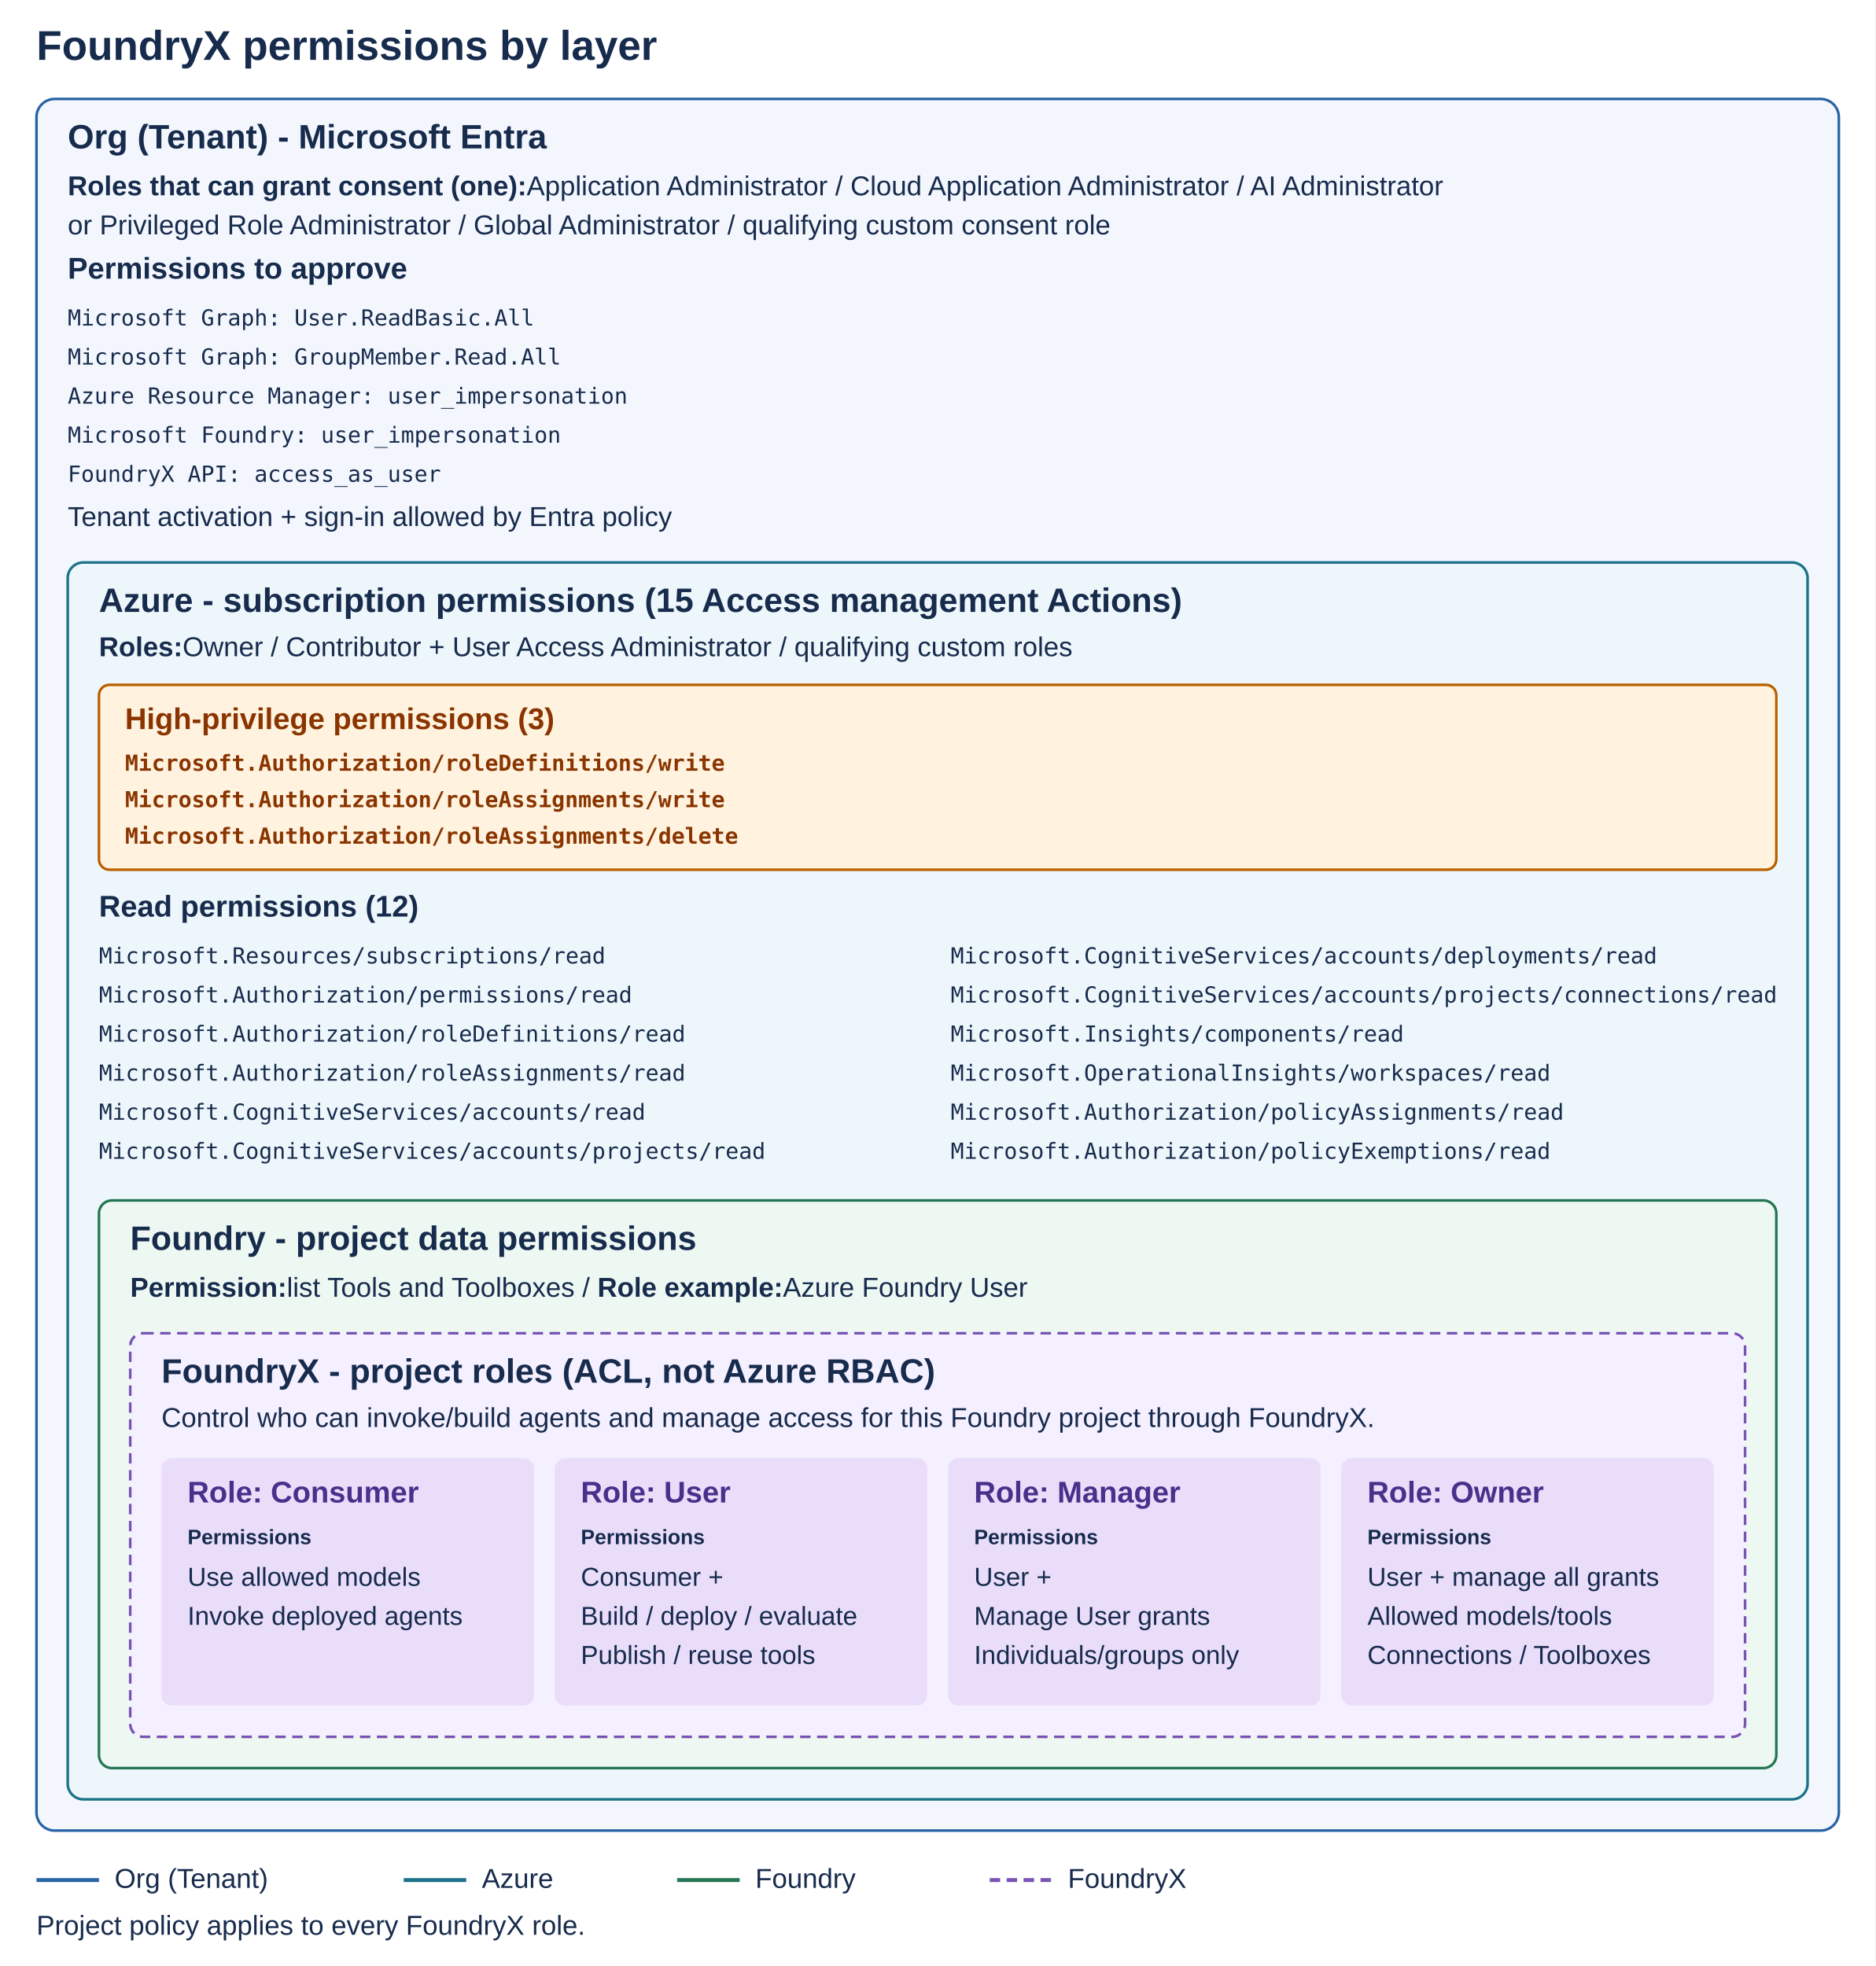
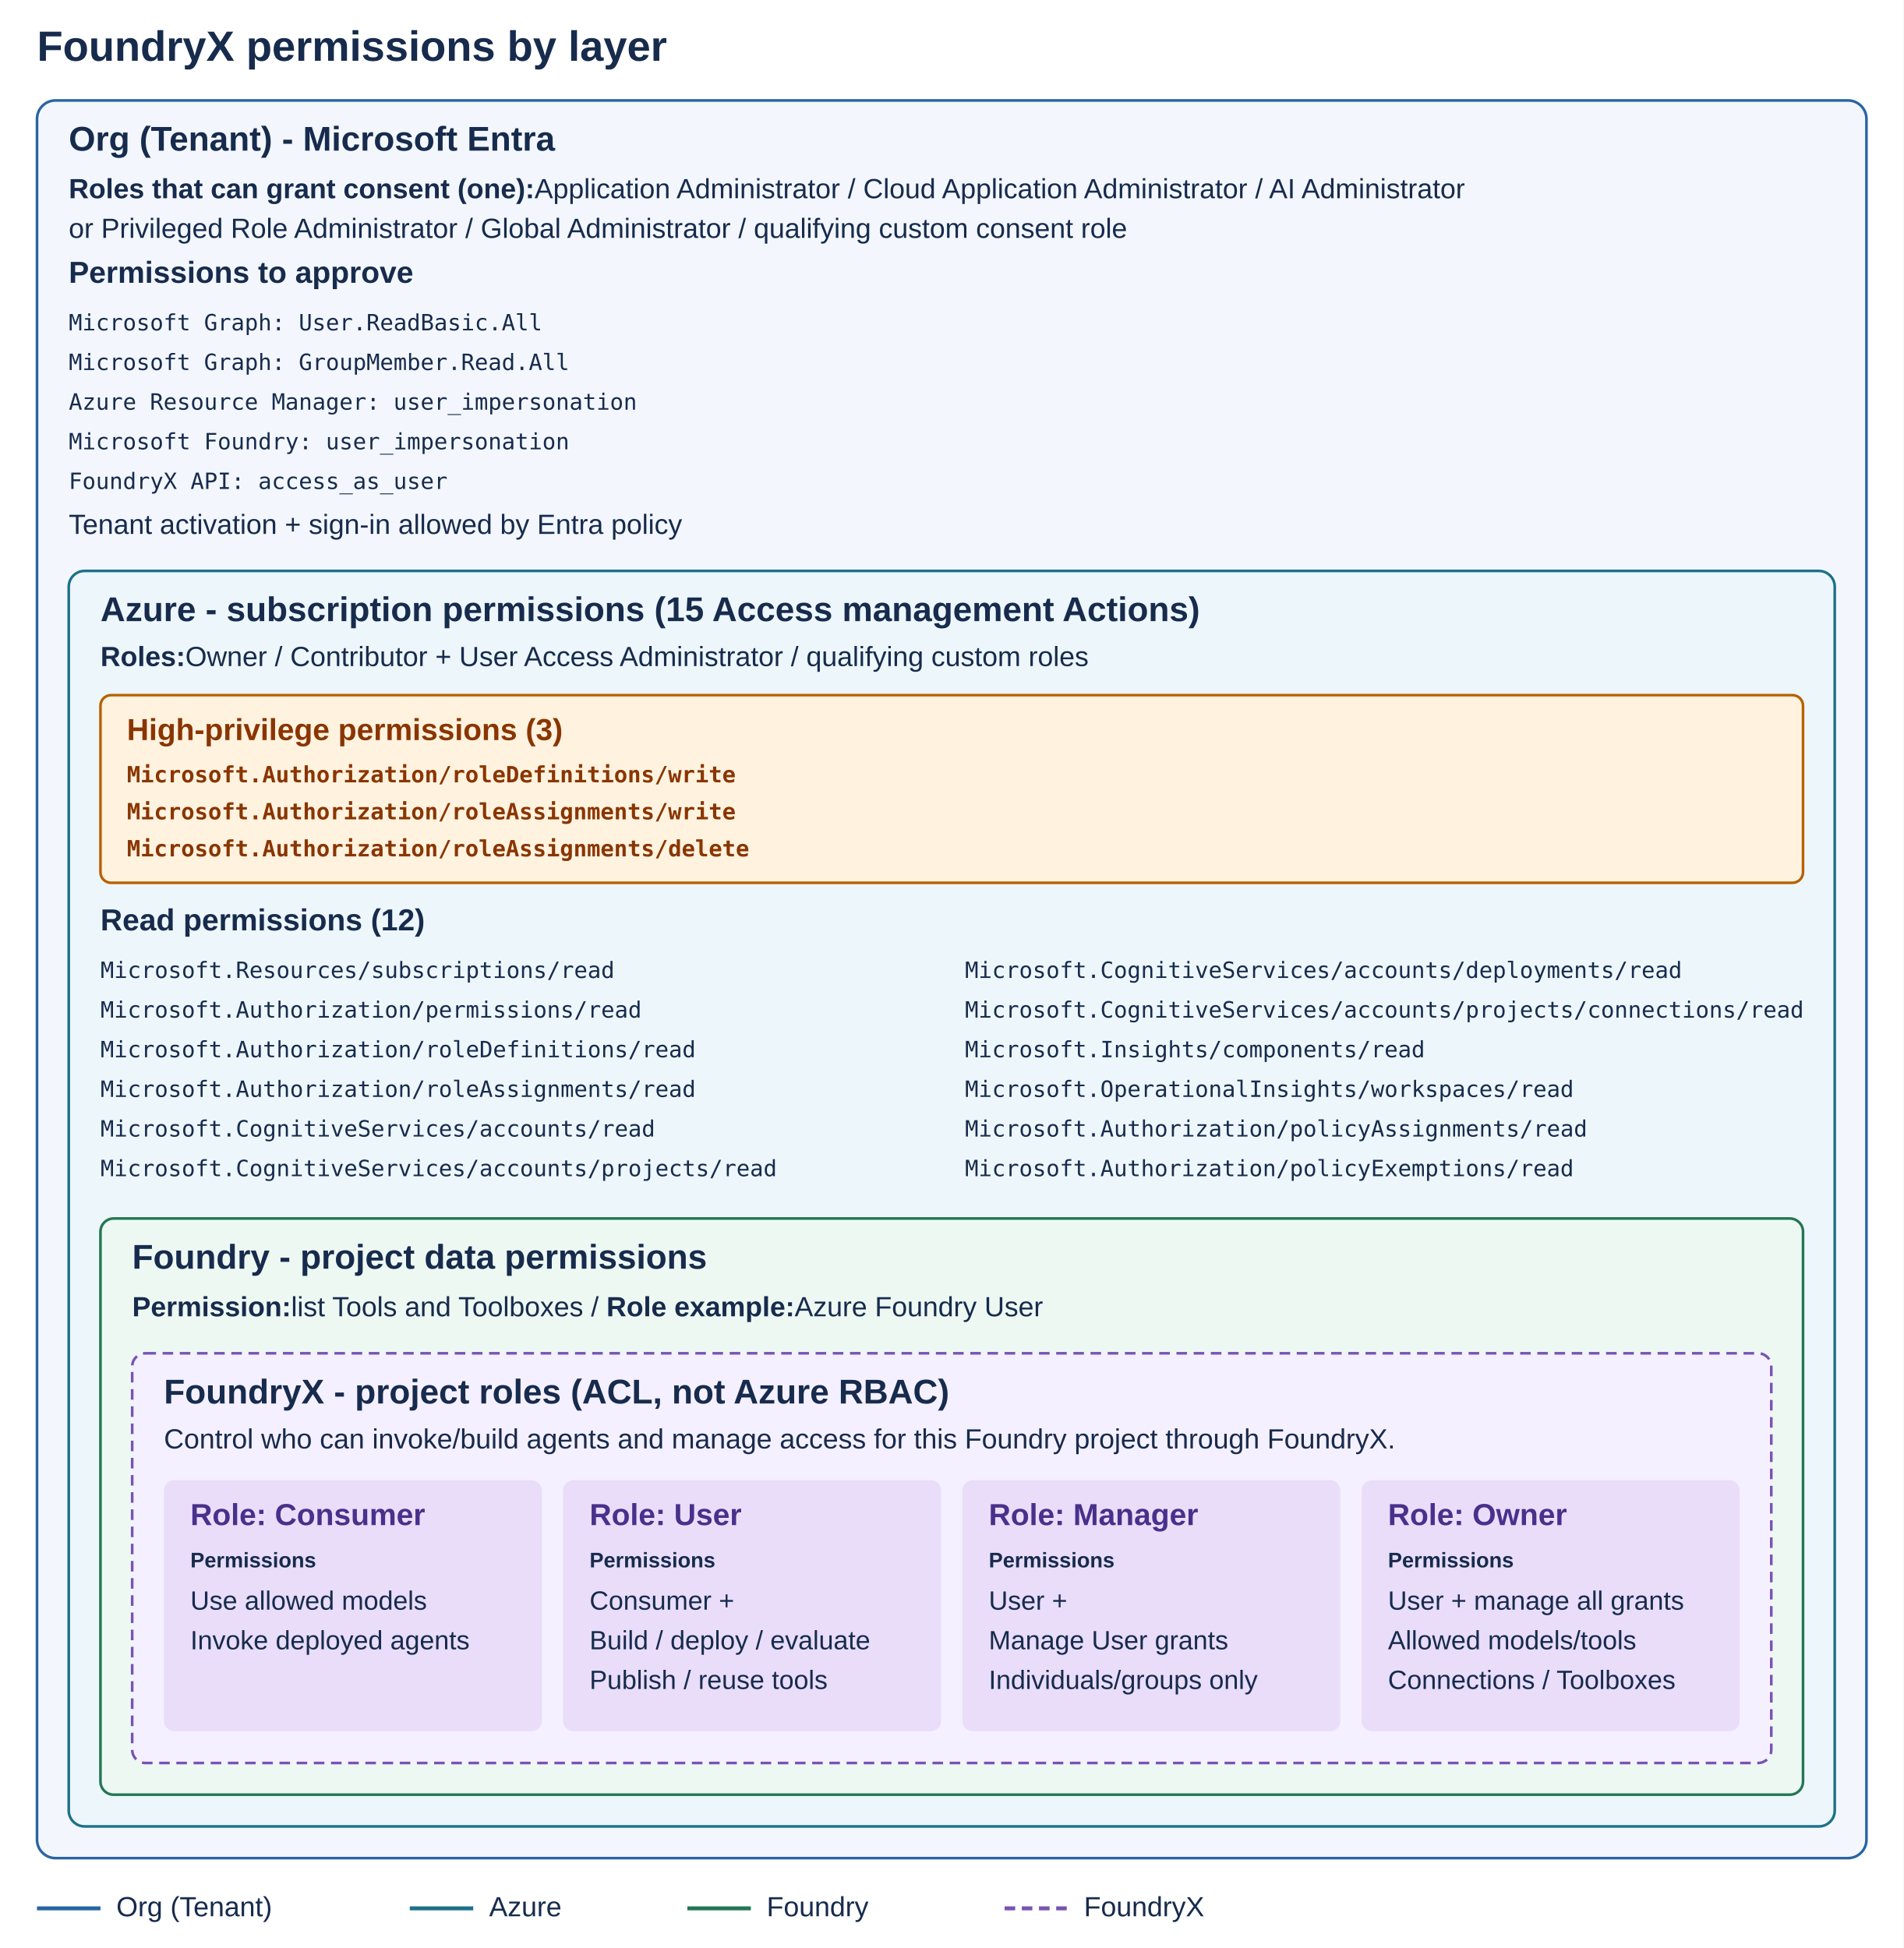
- <svg xmlns="http://www.w3.org/2000/svg" width="1440" height="1510" viewBox="0 0 1440 1510" role="img" aria-labelledby="title description">
+ <svg xmlns="http://www.w3.org/2000/svg" width="1440" height="1474" viewBox="0 0 1440 1474" role="img" aria-labelledby="title description">
  <style>
    text { font-family: "Segoe UI", Arial, sans-serif; fill: #172b4d; }
    .title { font-size: 32px; font-weight: 700; }
    .heading { font-size: 26px; font-weight: 700; }
    .body { font-size: 21px; }
    .action { font-family: Consolas, monospace; font-size: 17px; }
    .privileged { fill: #8a3500; font-weight: 700; }
    .group-label { font-size: 23px; font-weight: 700; }
    .role { font-size: 23px; font-weight: 700; fill: #49308b; }
    .capability { font-size: 20px; }
    .permission-label { font-size: 16px; font-weight: 700; }
  </style>
-   <rect width="1440" height="1510" fill="#ffffff" />
+   <rect width="1440" height="1474" fill="#ffffff" />
  <text x="28" y="46" class="title">FoundryX permissions by layer</text>
  <rect x="28" y="76" width="1384" height="1330" rx="14" fill="#f3f7fd" stroke="#2864a5" stroke-width="2" />
  <text x="52" y="114" class="heading">Org (Tenant) - Microsoft Entra</text>
  <text x="52" y="150" class="body">
    <tspan font-weight="700">Roles that can grant consent (one): </tspan>Application Administrator / Cloud Application Administrator / AI Administrator</text>
  <text x="52" y="180" class="body">or Privileged Role Administrator / Global Administrator / qualifying custom consent role</text>
  <text x="52" y="214" class="group-label">Permissions to approve</text>
  <text x="52" y="250" class="action">Microsoft Graph: User.ReadBasic.All</text>
  <text x="52" y="280" class="action">Microsoft Graph: GroupMember.Read.All</text>
  <text x="52" y="310" class="action">Azure Resource Manager: user_impersonation</text>
  <text x="52" y="340" class="action">Microsoft Foundry: user_impersonation</text>
  <text x="52" y="370" class="action">FoundryX API: access_as_user</text>
  <text x="52" y="404" class="body">Tenant activation + sign-in allowed by Entra policy</text>
  <rect x="52" y="432" width="1336" height="950" rx="12" fill="#edf6fa" stroke="#1b7189" stroke-width="2" />
  <text x="76" y="470" class="heading">Azure - subscription permissions (15 Access management Actions)</text>
  <text x="76" y="504" class="body">
    <tspan font-weight="700">Roles: </tspan>Owner / Contributor + User Access Administrator / qualifying custom roles</text>
  <rect x="76" y="526" width="1288" height="142" rx="8" fill="#fff3e0" stroke="#b86000" stroke-width="2" />
  <text x="96" y="560" class="group-label privileged">High-privilege permissions (3)</text>
  <text x="96" y="592" class="action privileged">Microsoft.Authorization/roleDefinitions/write</text>
  <text x="96" y="620" class="action privileged">Microsoft.Authorization/roleAssignments/write</text>
  <text x="96" y="648" class="action privileged">Microsoft.Authorization/roleAssignments/delete</text>
  <text x="76" y="704" class="group-label">Read permissions (12)</text>
  <text x="76" y="740" class="action">Microsoft.Resources/subscriptions/read</text>
  <text x="76" y="770" class="action">Microsoft.Authorization/permissions/read</text>
  <text x="76" y="800" class="action">Microsoft.Authorization/roleDefinitions/read</text>
  <text x="76" y="830" class="action">Microsoft.Authorization/roleAssignments/read</text>
  <text x="76" y="860" class="action">Microsoft.CognitiveServices/accounts/read</text>
  <text x="76" y="890" class="action">Microsoft.CognitiveServices/accounts/projects/read</text>
  <text x="730" y="740" class="action">Microsoft.CognitiveServices/accounts/deployments/read</text>
  <text x="730" y="770" class="action">Microsoft.CognitiveServices/accounts/projects/connections/read</text>
  <text x="730" y="800" class="action">Microsoft.Insights/components/read</text>
  <text x="730" y="830" class="action">Microsoft.OperationalInsights/workspaces/read</text>
  <text x="730" y="860" class="action">Microsoft.Authorization/policyAssignments/read</text>
  <text x="730" y="890" class="action">Microsoft.Authorization/policyExemptions/read</text>
  <rect x="76" y="922" width="1288" height="436" rx="10" fill="#eef8f3" stroke="#247653" stroke-width="2" />
  <text x="100" y="960" class="heading">Foundry - project data permissions</text>
  <text x="100" y="996" class="body">
    <tspan font-weight="700">Permission: </tspan>list Tools and Toolboxes / <tspan font-weight="700">Role example: </tspan>Azure Foundry User</text>
  <rect x="100" y="1024" width="1240" height="310" rx="10" fill="#f5f0ff" stroke="#7853b3" stroke-width="2" stroke-dasharray="8 5" />
  <text x="124" y="1062" class="heading">FoundryX - project roles (ACL, not Azure RBAC)</text>
  <text x="124" y="1096" class="body">Control who can invoke/build agents and manage access for this Foundry project through FoundryX.</text>
  <rect x="124" y="1120" width="286" height="190" rx="8" fill="#e9ddfa" />
  <rect x="426" y="1120" width="286" height="190" rx="8" fill="#e9ddfa" />
  <rect x="728" y="1120" width="286" height="190" rx="8" fill="#e9ddfa" />
  <rect x="1030" y="1120" width="286" height="190" rx="8" fill="#e9ddfa" />
  <text x="144" y="1154" class="role">Role: Consumer</text>
  <text x="144" y="1186" class="permission-label">Permissions</text>
  <text x="144" y="1218" class="capability">Use allowed models</text>
  <text x="144" y="1248" class="capability">Invoke deployed agents</text>
  <text x="446" y="1154" class="role">Role: User</text>
  <text x="446" y="1186" class="permission-label">Permissions</text>
  <text x="446" y="1218" class="capability">Consumer +</text>
  <text x="446" y="1248" class="capability">Build / deploy / evaluate</text>
  <text x="446" y="1278" class="capability">Publish / reuse tools</text>
  <text x="748" y="1154" class="role">Role: Manager</text>
  <text x="748" y="1186" class="permission-label">Permissions</text>
  <text x="748" y="1218" class="capability">User +</text>
  <text x="748" y="1248" class="capability">Manage User grants</text>
  <text x="748" y="1278" class="capability">Individuals/groups only</text>
  <text x="1050" y="1154" class="role">Role: Owner</text>
  <text x="1050" y="1186" class="permission-label">Permissions</text>
  <text x="1050" y="1218" class="capability">User + manage all grants</text>
  <text x="1050" y="1248" class="capability">Allowed models/tools</text>
  <text x="1050" y="1278" class="capability">Connections / Toolboxes</text>
  <line x1="28" y1="1444" x2="76" y2="1444" stroke="#2864a5" stroke-width="3" />
  <text x="88" y="1450" class="body">Org (Tenant)</text>
  <line x1="310" y1="1444" x2="358" y2="1444" stroke="#1b7189" stroke-width="3" />
  <text x="370" y="1450" class="body">Azure</text>
  <line x1="520" y1="1444" x2="568" y2="1444" stroke="#247653" stroke-width="3" />
  <text x="580" y="1450" class="body">Foundry</text>
  <line x1="760" y1="1444" x2="808" y2="1444" stroke="#7853b3" stroke-width="3" stroke-dasharray="8 5" />
  <text x="820" y="1450" class="body">FoundryX</text>
-   <text x="28" y="1486" class="body">Project policy applies to every FoundryX role.</text>
</svg>
